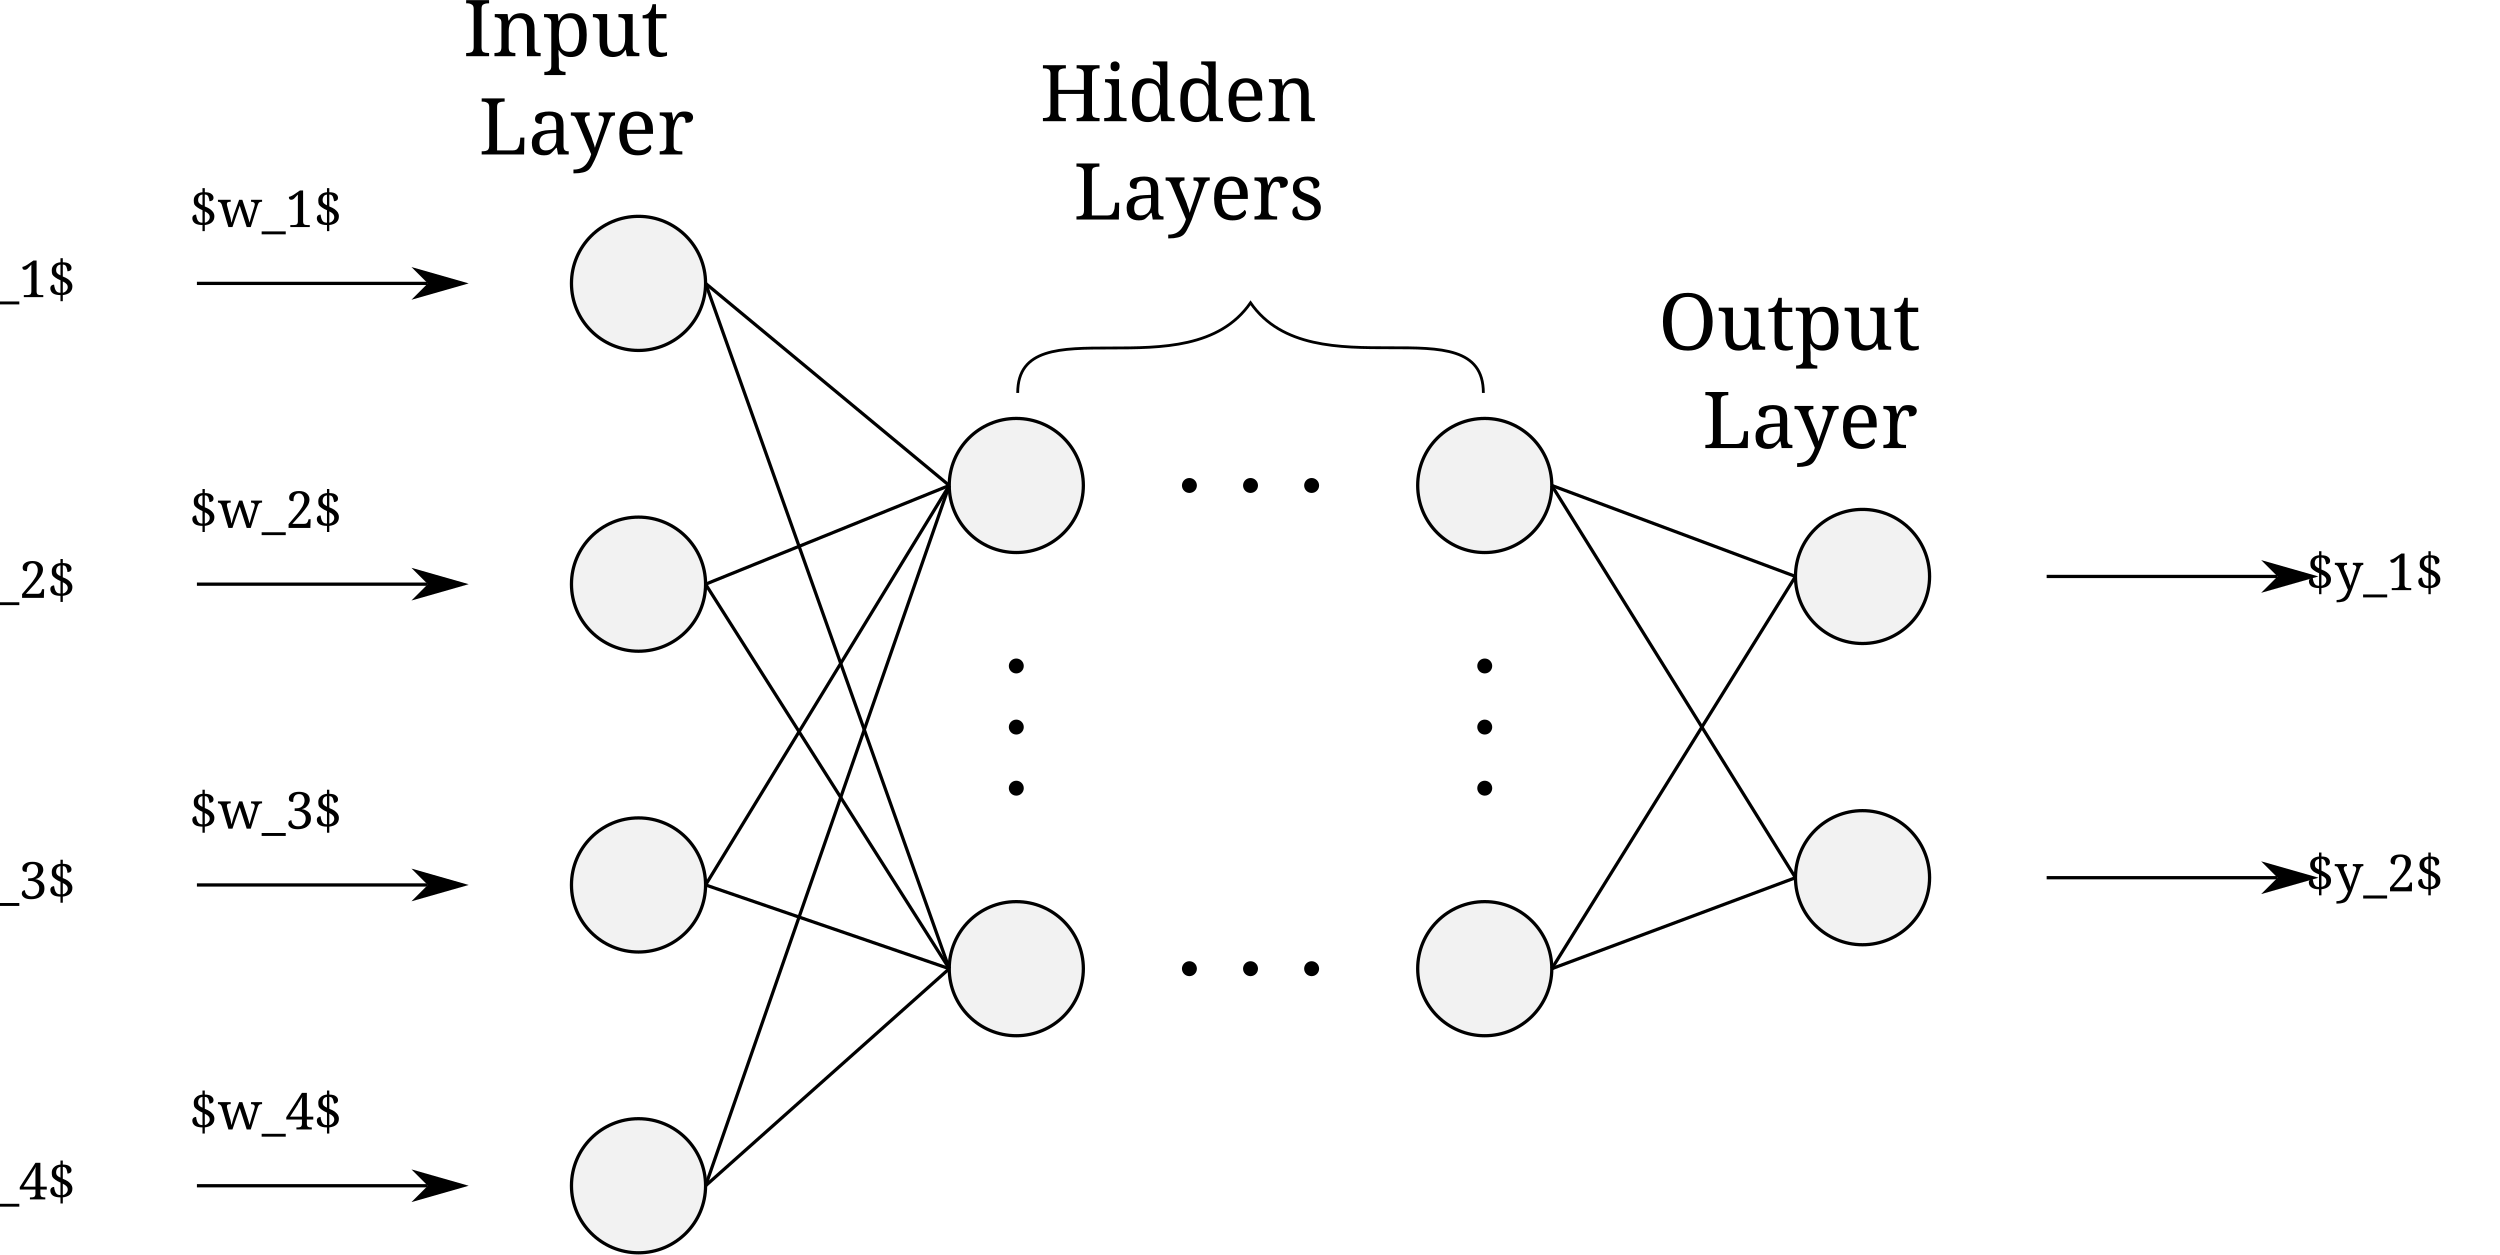
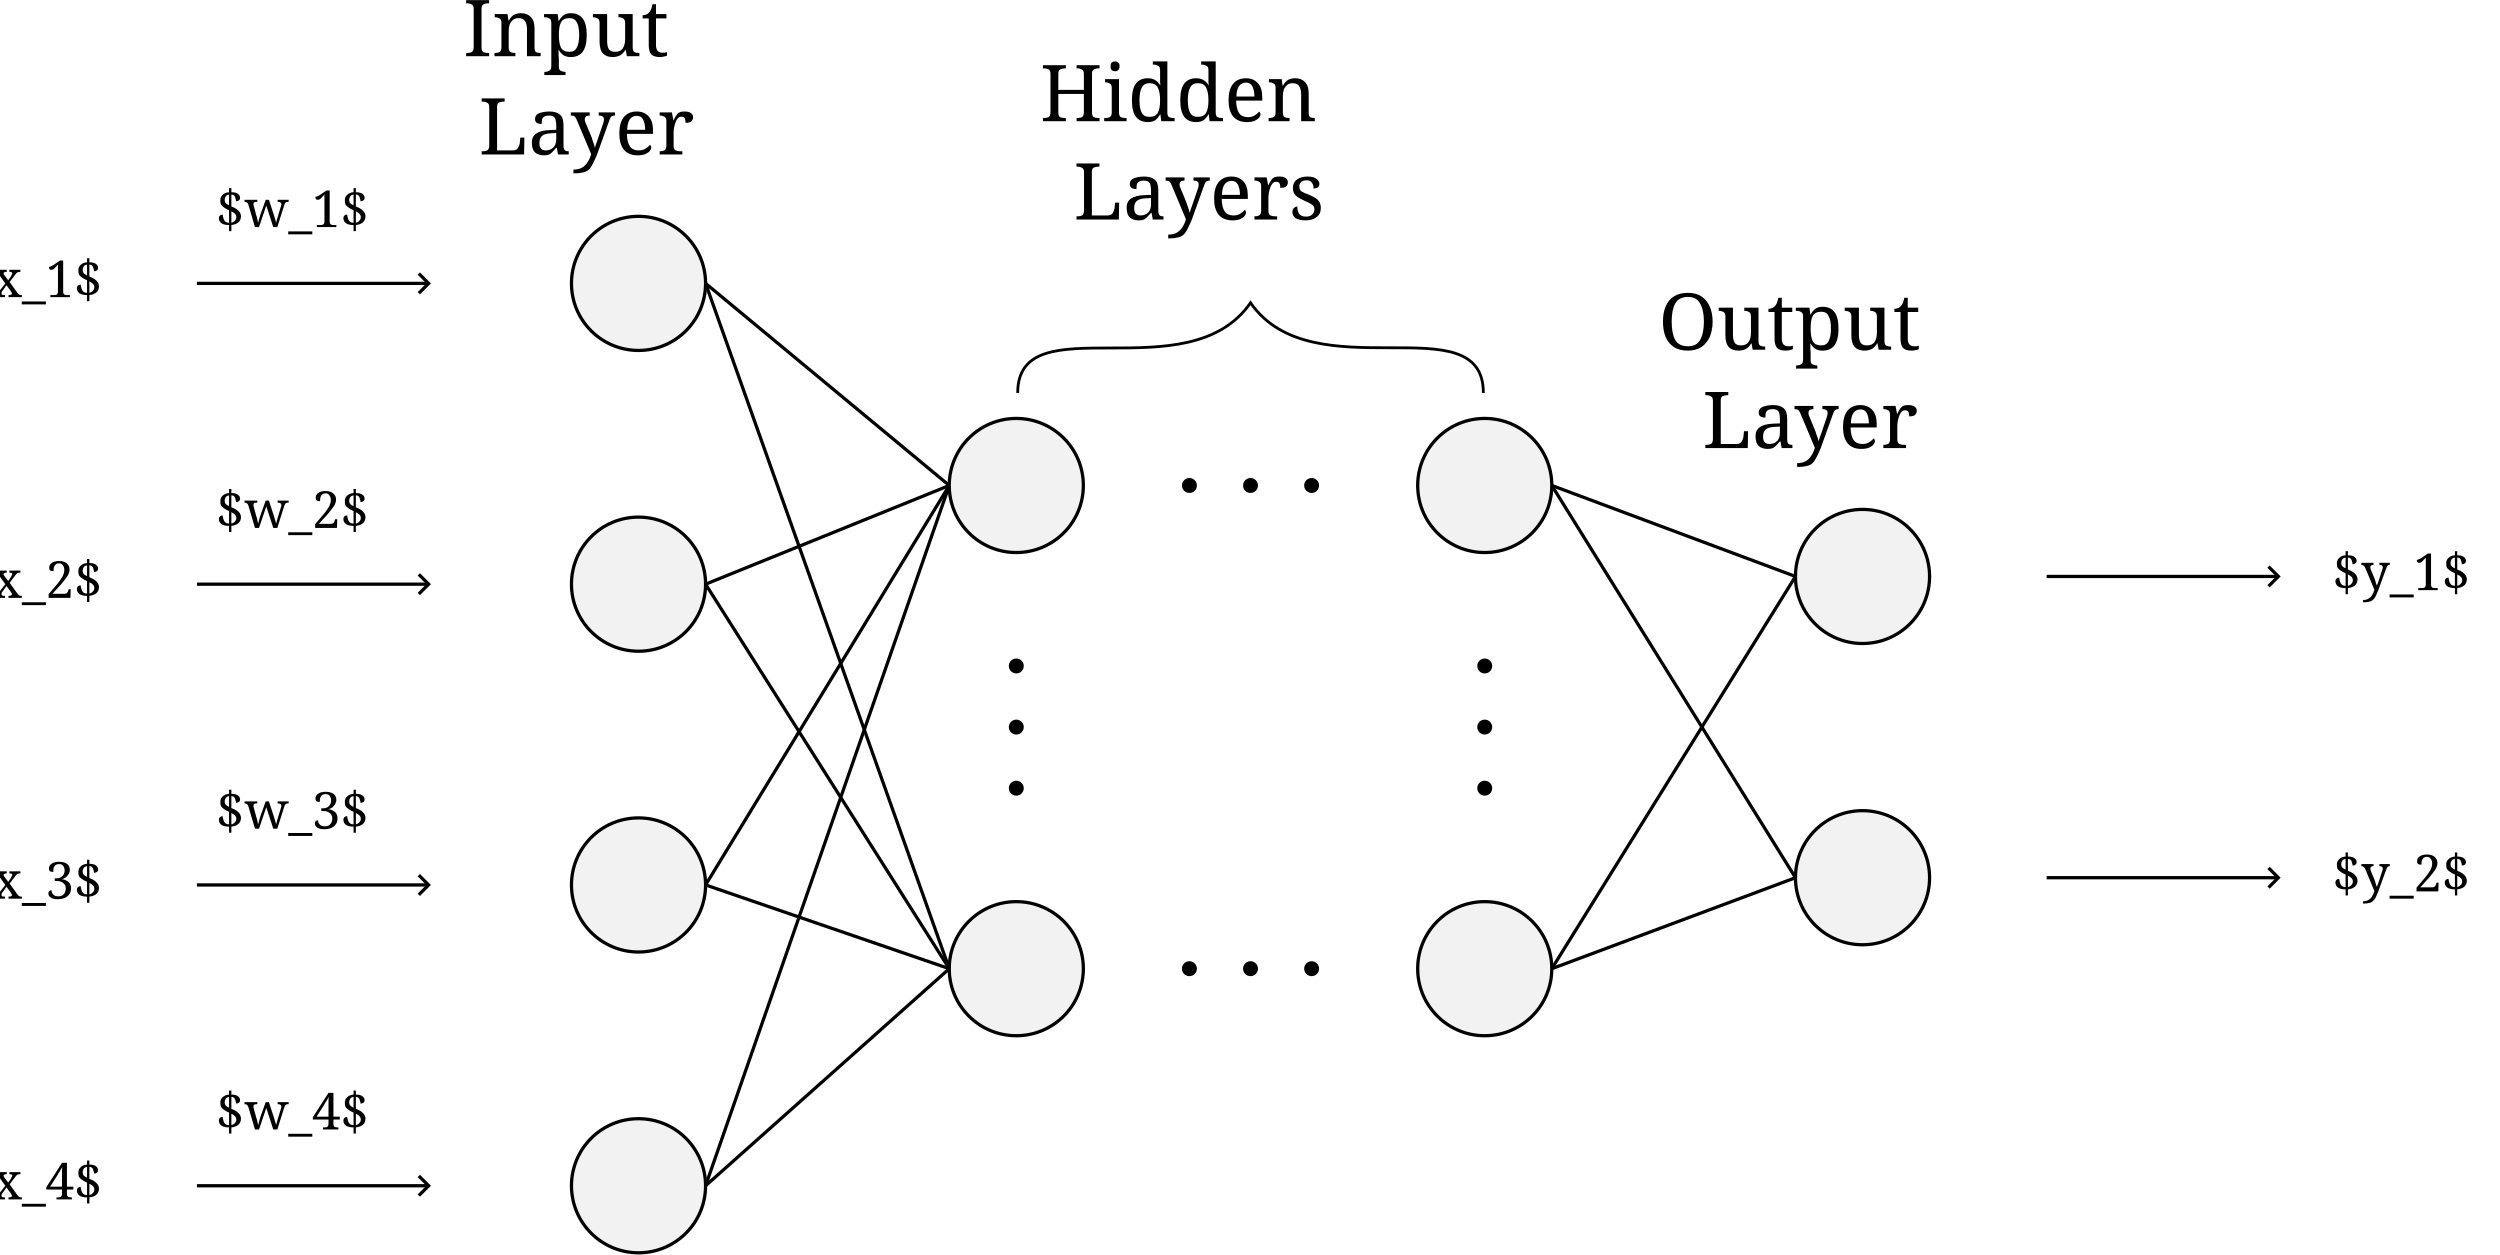
<svg xmlns="http://www.w3.org/2000/svg" width="134.52mm" height="67.499mm" viewBox="0 0 134.52 67.499" version="1.1" id="svg1">
  <defs id="defs1">
-     <marker style="overflow:visible" id="DartArrow-7" refX="0" refY="0" orient="auto-start-reverse" markerWidth="2" markerHeight="2" viewBox="0 0 1 1" preserveAspectRatio="xMidYMid">
-       <path style="fill:context-stroke;fill-rule:evenodd;stroke:none" d="M 0,0 5,-5 -12.5,0 5,5 Z" transform="scale(-0.5)" id="path6-5" />
+     <marker style="overflow:visible" id="Arrow1" refX="0" refY="0" orient="auto-start-reverse" markerWidth="4.061" markerHeight="6.707" viewBox="0 0 4.061 6.707" preserveAspectRatio="xMidYMid">
+       <path style="fill:none;stroke:context-stroke;stroke-width:1;stroke-linecap:butt" d="M 3,-3 0,0 3,3" id="path5057" transform="rotate(180,0.125,0)" />
    </marker>
  </defs>
  <g id="layer1" transform="translate(-34.71043,-39.77411)">
-     <g id="g51">
-       <g id="g50">
-         <circle style="fill:#f2f2f2;stroke:#000000;stroke-width:0.176;stroke-dasharray:none;paint-order:normal" id="path2-5" cx="134.929" cy="70.792" r="3.608" />
-         <path style="fill:#f2f2f2;stroke:#000000;stroke-width:0.176;stroke-dasharray:none;marker-end:url(#DartArrow-7);paint-order:normal" d="m 144.837,70.792 h 12.423" id="path3-6" />
-         <text xml:space="preserve" style="font-size:2.747px;font-family:Serif;-inkscape-font-specification:Serif;text-align:center;text-anchor:middle;fill:#000000;stroke:none;stroke-width:0.176;stroke-dasharray:none;paint-order:normal" x="165.713" y="71.528" id="text3-2">
-           <tspan id="tspan3-9" style="fill:#000000;stroke:none;stroke-width:0.176;stroke-dasharray:none" x="165.713" y="71.528">$y_1$</tspan>
-         </text>
-       </g>
-       <g id="g10" transform="matrix(0.6487845,0,0,0.6487845,108.815,30.04997)" style="stroke-width:0.272;stroke-dasharray:none">
-         <circle style="fill:#f2f2f2;stroke:#000000;stroke-width:0.272;stroke-dasharray:none;paint-order:normal" id="circle10" cx="40.251" cy="87.782" r="5.561" />
-         <path style="fill:#f2f2f2;stroke:#000000;stroke-width:0.272;stroke-dasharray:none;marker-end:url(#DartArrow-7);paint-order:normal" d="M 55.522,87.782 H 74.671" id="path10" />
-         <text xml:space="preserve" style="font-size:4.233px;font-family:Serif;-inkscape-font-specification:Serif;text-align:center;text-anchor:middle;fill:#000000;stroke:none;stroke-width:0.272;stroke-dasharray:none;paint-order:normal" x="87.7" y="88.917" id="text10">
-           <tspan id="tspan10" style="fill:#000000;stroke:none;stroke-width:0.272;stroke-dasharray:none" x="87.7" y="88.917">$y_2$</tspan>
-         </text>
-       </g>
-     </g>
+     <circle style="fill:#f2f2f2;stroke:#000000;stroke-width:0.176;stroke-dasharray:none;paint-order:normal" id="path2-5" cx="134.929" cy="70.792" r="3.608" />
+     <path style="fill:#f2f2f2;stroke:#000000;stroke-width:0.176;stroke-dasharray:none;marker-end:url(#Arrow1);paint-order:normal" d="m 144.837,70.792 h 12.423" id="path3-6" />
+     <text xml:space="preserve" style="font-size:2.747px;font-family:Serif;-inkscape-font-specification:Serif;text-align:center;text-anchor:middle;fill:#000000;stroke:none;stroke-width:0.176;stroke-dasharray:none;paint-order:normal" x="165.713" y="71.528" id="text3-2">
+       <tspan id="tspan3-9" style="fill:#000000;stroke:none;stroke-width:0.176;stroke-dasharray:none" x="165.713" y="71.528">$y_1$</tspan>
+     </text>
+     <circle style="fill:#f2f2f2;stroke:#000000;stroke-width:0.176;stroke-dasharray:none;paint-order:normal" id="circle10" cx="134.929" cy="87.002" r="3.608" />
+     <path style="fill:#f2f2f2;stroke:#000000;stroke-width:0.176;stroke-dasharray:none;marker-end:url(#Arrow1);paint-order:normal" d="m 144.837,87.002 h 12.423" id="path10" />
+     <text xml:space="preserve" style="font-size:2.747px;font-family:Serif;-inkscape-font-specification:Serif;text-align:center;text-anchor:middle;fill:#000000;stroke:none;stroke-width:0.176;stroke-dasharray:none;paint-order:normal" x="165.713" y="87.738" id="text10">
+       <tspan id="tspan10" style="fill:#000000;stroke:none;stroke-width:0.176;stroke-dasharray:none" x="165.713" y="87.738">$y_2$</tspan>
+     </text>
    <g id="g31" transform="translate(-7.719509,29.49411)">
      <circle style="fill:#f2f2f2;stroke:#000000;stroke-width:0.176;stroke-dasharray:none;paint-order:normal" id="circle12" cx="-97.115" cy="-36.403" r="3.608" transform="scale(-1)" />
      <g id="g18" transform="translate(0.2349472,-0.865324)">
        <circle style="fill:#000000;stroke:none;stroke-width:0.02;stroke-dasharray:none;paint-order:normal" id="circle13" cx="-96.88" cy="-46.98" transform="scale(-1)" r="0.402" />
        <circle style="fill:#000000;stroke:none;stroke-width:0.02;stroke-dasharray:none;paint-order:normal" id="circle14" cx="-96.88" cy="-50.268" transform="scale(-1)" r="0.402" />
        <circle style="fill:#000000;stroke:none;stroke-width:0.02;stroke-dasharray:none;paint-order:normal" id="circle15" cx="-96.88" cy="-53.556" transform="scale(-1)" r="0.402" />
      </g>
      <circle style="fill:#f2f2f2;stroke:#000000;stroke-width:0.176;stroke-dasharray:none;paint-order:normal" id="circle16" cx="-122.321" cy="-36.403" r="3.608" transform="scale(-1)" />
      <circle style="fill:#f2f2f2;stroke:#000000;stroke-width:0.176;stroke-dasharray:none;paint-order:normal" id="circle17" cx="-122.321" cy="-62.403" r="3.608" transform="scale(-1)" />
      <circle style="fill:#f2f2f2;stroke:#000000;stroke-width:0.176;stroke-dasharray:none;paint-order:normal" id="circle18" cx="-97.115" cy="-62.403" r="3.608" transform="scale(-1)" />
      <g id="g21" transform="translate(25.44086,-0.865324)">
        <circle style="fill:#000000;stroke:none;stroke-width:0.02;stroke-dasharray:none;paint-order:normal" id="circle19" cx="-96.88" cy="-46.98" transform="scale(-1)" r="0.402" />
        <circle style="fill:#000000;stroke:none;stroke-width:0.02;stroke-dasharray:none;paint-order:normal" id="circle20" cx="-96.88" cy="-50.268" transform="scale(-1)" r="0.402" />
        <circle style="fill:#000000;stroke:none;stroke-width:0.02;stroke-dasharray:none;paint-order:normal" id="circle21" cx="-96.88" cy="-53.556" transform="scale(-1)" r="0.402" />
      </g>
      <g id="g24" transform="rotate(-90,96.36639,36.91647)">
        <circle style="fill:#000000;stroke:none;stroke-width:0.02;stroke-dasharray:none;paint-order:normal" id="circle22" cx="-96.88" cy="-46.98" transform="scale(-1)" r="0.402" />
        <circle style="fill:#000000;stroke:none;stroke-width:0.02;stroke-dasharray:none;paint-order:normal" id="circle23" cx="-96.88" cy="-50.268" transform="scale(-1)" r="0.402" />
        <circle style="fill:#000000;stroke:none;stroke-width:0.02;stroke-dasharray:none;paint-order:normal" id="circle24" cx="-96.88" cy="-53.556" transform="scale(-1)" r="0.402" />
      </g>
      <g id="g27" transform="rotate(-90,109.3665,49.91659)">
        <circle style="fill:#000000;stroke:none;stroke-width:0.02;stroke-dasharray:none;paint-order:normal" id="circle25" cx="-96.88" cy="-46.98" transform="scale(-1)" r="0.402" />
        <circle style="fill:#000000;stroke:none;stroke-width:0.02;stroke-dasharray:none;paint-order:normal" id="circle26" cx="-96.88" cy="-50.268" transform="scale(-1)" r="0.402" />
        <circle style="fill:#000000;stroke:none;stroke-width:0.02;stroke-dasharray:none;paint-order:normal" id="circle27" cx="-96.88" cy="-53.556" transform="scale(-1)" r="0.402" />
      </g>
    </g>
-     <g id="g57">
-       <g id="g53">
-         <circle style="fill:#f2f2f2;stroke:#000000;stroke-width:0.176;stroke-dasharray:none;paint-order:normal" id="circle3" cx="-69.068" cy="-55.023" r="3.608" transform="scale(-1)" />
-         <path style="fill:#f2f2f2;stroke:#000000;stroke-width:0.176;stroke-dasharray:none;marker-end:url(#DartArrow-7);paint-order:normal" d="M 45.306,55.023 H 57.73" id="path3" />
-         <text xml:space="preserve" style="font-size:2.747px;font-family:Serif;-inkscape-font-specification:Serif;text-align:center;text-anchor:middle;fill:#000000;stroke:none;stroke-width:0.176;stroke-dasharray:none;paint-order:normal" x="38.284" y="55.759" id="text3">
-           <tspan id="tspan3" style="fill:#000000;stroke:none;stroke-width:0.176;stroke-dasharray:none" x="38.284" y="55.759">$x_1$</tspan>
-         </text>
-         <text xml:space="preserve" style="font-size:2.747px;font-family:Serif;-inkscape-font-specification:Serif;text-align:center;text-anchor:middle;fill:#000000;stroke:none;stroke-width:0.176;stroke-dasharray:none;paint-order:normal" x="52.233" y="51.993" id="text4">
-           <tspan id="tspan4" style="fill:#000000;stroke:none;stroke-width:0.176;stroke-dasharray:none" x="52.233" y="51.993">$w_1$</tspan>
-         </text>
-       </g>
-       <g id="g54">
-         <circle style="fill:#f2f2f2;stroke:#000000;stroke-width:0.176;stroke-dasharray:none;paint-order:normal" id="circle4" cx="-69.068" cy="-71.207" r="3.608" transform="scale(-1)" />
-         <path style="fill:#f2f2f2;stroke:#000000;stroke-width:0.176;stroke-dasharray:none;marker-end:url(#DartArrow-7);paint-order:normal" d="M 45.306,71.207 H 57.73" id="path4" />
-         <text xml:space="preserve" style="font-size:2.747px;font-family:Serif;-inkscape-font-specification:Serif;text-align:center;text-anchor:middle;fill:#000000;stroke:none;stroke-width:0.176;stroke-dasharray:none;paint-order:normal" x="38.284" y="71.944" id="text5">
-           <tspan id="tspan5" style="fill:#000000;stroke:none;stroke-width:0.176;stroke-dasharray:none" x="38.284" y="71.944">$x_2$</tspan>
-         </text>
-         <text xml:space="preserve" style="font-size:2.747px;font-family:Serif;-inkscape-font-specification:Serif;text-align:center;text-anchor:middle;fill:#000000;stroke:none;stroke-width:0.176;stroke-dasharray:none;paint-order:normal" x="52.233" y="68.177" id="text6">
-           <tspan id="tspan6" style="fill:#000000;stroke:none;stroke-width:0.176;stroke-dasharray:none" x="52.233" y="68.177">$w_2$</tspan>
-         </text>
-       </g>
-       <g id="g55">
-         <circle style="fill:#f2f2f2;stroke:#000000;stroke-width:0.176;stroke-dasharray:none;paint-order:normal" id="circle6" cx="-69.068" cy="-87.392" r="3.608" transform="scale(-1)" />
-         <path style="fill:#f2f2f2;stroke:#000000;stroke-width:0.176;stroke-dasharray:none;marker-end:url(#DartArrow-7);paint-order:normal" d="M 45.306,87.392 H 57.73" id="path6" />
-         <text xml:space="preserve" style="font-size:2.747px;font-family:Serif;-inkscape-font-specification:Serif;text-align:center;text-anchor:middle;fill:#000000;stroke:none;stroke-width:0.176;stroke-dasharray:none;paint-order:normal" x="38.284" y="88.128" id="text7">
-           <tspan id="tspan7" style="fill:#000000;stroke:none;stroke-width:0.176;stroke-dasharray:none" x="38.284" y="88.128">$x_3$</tspan>
-         </text>
-         <text xml:space="preserve" style="font-size:2.747px;font-family:Serif;-inkscape-font-specification:Serif;text-align:center;text-anchor:middle;fill:#000000;stroke:none;stroke-width:0.176;stroke-dasharray:none;paint-order:normal" x="52.233" y="84.362" id="text8">
-           <tspan id="tspan8" style="fill:#000000;stroke:none;stroke-width:0.176;stroke-dasharray:none" x="52.233" y="84.362">$w_3$</tspan>
-         </text>
-       </g>
-       <g id="g56">
-         <circle style="fill:#f2f2f2;stroke:#000000;stroke-width:0.176;stroke-dasharray:none;paint-order:normal" id="circle28" cx="-69.068" cy="-103.577" r="3.608" transform="scale(-1)" />
-         <path style="fill:#f2f2f2;stroke:#000000;stroke-width:0.176;stroke-dasharray:none;marker-end:url(#DartArrow-7);paint-order:normal" d="M 45.306,103.577 H 57.73" id="path28" />
-         <text xml:space="preserve" style="font-size:2.747px;font-family:Serif;-inkscape-font-specification:Serif;text-align:center;text-anchor:middle;fill:#000000;stroke:none;stroke-width:0.176;stroke-dasharray:none;paint-order:normal" x="38.284" y="104.313" id="text28">
-           <tspan id="tspan28" style="fill:#000000;stroke:none;stroke-width:0.176;stroke-dasharray:none" x="38.284" y="104.313">$x_4$</tspan>
-         </text>
-         <text xml:space="preserve" style="font-size:2.747px;font-family:Serif;-inkscape-font-specification:Serif;text-align:center;text-anchor:middle;fill:#000000;stroke:none;stroke-width:0.176;stroke-dasharray:none;paint-order:normal" x="52.233" y="100.547" id="text29">
-           <tspan id="tspan29" style="fill:#000000;stroke:none;stroke-width:0.176;stroke-dasharray:none" x="52.233" y="100.547">$w_4$</tspan>
-         </text>
-       </g>
-     </g>
+     <circle style="fill:#f2f2f2;stroke:#000000;stroke-width:0.176;stroke-dasharray:none;paint-order:normal" id="circle3" cx="-69.068" cy="-55.023" r="3.608" transform="scale(-1)" />
+     <path style="fill:#f2f2f2;stroke:#000000;stroke-width:0.176;stroke-dasharray:none;marker-end:url(#Arrow1);paint-order:normal" d="M 45.306,55.023 H 57.73" id="path3" />
+     <text xml:space="preserve" style="font-size:2.747px;font-family:Serif;-inkscape-font-specification:Serif;text-align:center;text-anchor:middle;fill:#000000;stroke:none;stroke-width:0.176;stroke-dasharray:none;paint-order:normal" x="38.284" y="55.759" id="text3">
+       <tspan id="tspan3" style="fill:#000000;stroke:none;stroke-width:0.176;stroke-dasharray:none" x="38.284" y="55.759">$x_1$</tspan>
+     </text>
+     <text xml:space="preserve" style="font-size:2.747px;font-family:Serif;-inkscape-font-specification:Serif;text-align:center;text-anchor:middle;fill:#000000;stroke:none;stroke-width:0.176;stroke-dasharray:none;paint-order:normal" x="52.233" y="51.993" id="text4">
+       <tspan id="tspan4" style="fill:#000000;stroke:none;stroke-width:0.176;stroke-dasharray:none" x="52.233" y="51.993">$w_1$</tspan>
+     </text>
+     <circle style="fill:#f2f2f2;stroke:#000000;stroke-width:0.176;stroke-dasharray:none;paint-order:normal" id="circle4" cx="-69.068" cy="-71.207" r="3.608" transform="scale(-1)" />
+     <path style="fill:#f2f2f2;stroke:#000000;stroke-width:0.176;stroke-dasharray:none;marker-end:url(#Arrow1);paint-order:normal" d="M 45.306,71.207 H 57.73" id="path4" />
+     <text xml:space="preserve" style="font-size:2.747px;font-family:Serif;-inkscape-font-specification:Serif;text-align:center;text-anchor:middle;fill:#000000;stroke:none;stroke-width:0.176;stroke-dasharray:none;paint-order:normal" x="38.284" y="71.944" id="text5">
+       <tspan id="tspan5" style="fill:#000000;stroke:none;stroke-width:0.176;stroke-dasharray:none" x="38.284" y="71.944">$x_2$</tspan>
+     </text>
+     <text xml:space="preserve" style="font-size:2.747px;font-family:Serif;-inkscape-font-specification:Serif;text-align:center;text-anchor:middle;fill:#000000;stroke:none;stroke-width:0.176;stroke-dasharray:none;paint-order:normal" x="52.233" y="68.177" id="text6">
+       <tspan id="tspan6" style="fill:#000000;stroke:none;stroke-width:0.176;stroke-dasharray:none" x="52.233" y="68.177">$w_2$</tspan>
+     </text>
+     <circle style="fill:#f2f2f2;stroke:#000000;stroke-width:0.176;stroke-dasharray:none;paint-order:normal" id="circle6" cx="-69.068" cy="-87.392" r="3.608" transform="scale(-1)" />
+     <path style="fill:#f2f2f2;stroke:#000000;stroke-width:0.176;stroke-dasharray:none;marker-end:url(#Arrow1);paint-order:normal" d="M 45.306,87.392 H 57.73" id="path6" />
+     <text xml:space="preserve" style="font-size:2.747px;font-family:Serif;-inkscape-font-specification:Serif;text-align:center;text-anchor:middle;fill:#000000;stroke:none;stroke-width:0.176;stroke-dasharray:none;paint-order:normal" x="38.284" y="88.128" id="text7">
+       <tspan id="tspan7" style="fill:#000000;stroke:none;stroke-width:0.176;stroke-dasharray:none" x="38.284" y="88.128">$x_3$</tspan>
+     </text>
+     <text xml:space="preserve" style="font-size:2.747px;font-family:Serif;-inkscape-font-specification:Serif;text-align:center;text-anchor:middle;fill:#000000;stroke:none;stroke-width:0.176;stroke-dasharray:none;paint-order:normal" x="52.233" y="84.362" id="text8">
+       <tspan id="tspan8" style="fill:#000000;stroke:none;stroke-width:0.176;stroke-dasharray:none" x="52.233" y="84.362">$w_3$</tspan>
+     </text>
+     <circle style="fill:#f2f2f2;stroke:#000000;stroke-width:0.176;stroke-dasharray:none;paint-order:normal" id="circle28" cx="-69.068" cy="-103.577" r="3.608" transform="scale(-1)" />
+     <path style="fill:#f2f2f2;stroke:#000000;stroke-width:0.176;stroke-dasharray:none;marker-end:url(#Arrow1);paint-order:normal" d="M 45.306,103.577 H 57.73" id="path28" />
+     <text xml:space="preserve" style="font-size:2.747px;font-family:Serif;-inkscape-font-specification:Serif;text-align:center;text-anchor:middle;fill:#000000;stroke:none;stroke-width:0.176;stroke-dasharray:none;paint-order:normal" x="38.284" y="104.313" id="text28">
+       <tspan id="tspan28" style="fill:#000000;stroke:none;stroke-width:0.176;stroke-dasharray:none" x="38.284" y="104.313">$x_4$</tspan>
+     </text>
+     <text xml:space="preserve" style="font-size:2.747px;font-family:Serif;-inkscape-font-specification:Serif;text-align:center;text-anchor:middle;fill:#000000;stroke:none;stroke-width:0.176;stroke-dasharray:none;paint-order:normal" x="52.233" y="100.547" id="text29">
+       <tspan id="tspan29" style="fill:#000000;stroke:none;stroke-width:0.176;stroke-dasharray:none" x="52.233" y="100.547">$w_4$</tspan>
+     </text>
    <path style="fill:none;stroke:#000000;stroke-width:0.176;stroke-dasharray:none;paint-order:normal" d="M 72.676,55.023 85.788,65.897" id="path32" />
    <path style="fill:none;stroke:#000000;stroke-width:0.176;stroke-dasharray:none;paint-order:normal" d="M 72.676,71.207 85.788,65.897" id="path33" />
    <path style="fill:none;stroke:#000000;stroke-width:0.176;stroke-dasharray:none;paint-order:normal" d="M 72.676,87.392 85.788,65.897" id="path34" />
    <path style="fill:none;stroke:#000000;stroke-width:0.176;stroke-dasharray:none;paint-order:normal" d="M 72.676,103.577 85.788,65.897" id="path35" />
    <path style="fill:none;stroke:#000000;stroke-width:0.176;stroke-dasharray:none;paint-order:normal" d="M 72.676,55.023 85.788,91.897" id="path36" />
    <path style="fill:none;stroke:#000000;stroke-width:0.176;stroke-dasharray:none;paint-order:normal" d="M 72.676,71.207 85.788,91.897" id="path37" />
    <path style="fill:none;stroke:#000000;stroke-width:0.176;stroke-dasharray:none;paint-order:normal" d="M 72.676,87.392 85.788,91.897" id="path38" />
    <path style="fill:none;stroke:#000000;stroke-width:0.176;stroke-dasharray:none;paint-order:normal" d="M 72.676,103.577 85.788,91.897" id="path39" />
    <path style="fill:none;stroke:#000000;stroke-width:0.176;stroke-dasharray:none;paint-order:normal" d="M 118.209,65.897 131.321,70.792" id="path40" />
    <path style="fill:none;stroke:#000000;stroke-width:0.176;stroke-dasharray:none;paint-order:normal" d="M 131.321,87.002 118.209,65.897" id="path41" />
    <path style="fill:none;stroke:#000000;stroke-width:0.176;stroke-dasharray:none;paint-order:normal" d="M 118.209,91.897 131.321,70.792" id="path42" />
    <path style="fill:none;stroke:#000000;stroke-width:0.176;stroke-dasharray:none;paint-order:normal" d="M 131.321,87.002 118.209,91.897" id="path43" />
    <text xml:space="preserve" style="font-size:4.233px;font-family:Serif;-inkscape-font-specification:Serif;text-align:center;text-anchor:middle;fill:none;stroke:#000000;stroke-width:0.176;stroke-dasharray:none;paint-order:normal" x="69.019" y="42.797" id="text43">
      <tspan id="tspan43" style="fill:#000000;stroke:none;stroke-width:0.176" x="69.019" y="42.797">Input</tspan>
      <tspan style="fill:#000000;stroke:none;stroke-width:0.176" x="69.019" y="48.088" id="tspan44">Layer</tspan>
    </text>
    <text xml:space="preserve" style="font-size:4.233px;font-family:Serif;-inkscape-font-specification:Serif;text-align:center;text-anchor:middle;fill:none;stroke:#000000;stroke-width:0.176;stroke-dasharray:none;paint-order:normal" x="101.977" y="46.297" id="text46">
      <tspan style="fill:#000000;stroke:none;stroke-width:0.176" x="101.977" y="46.297" id="tspan46">Hidden</tspan>
      <tspan style="fill:#000000;stroke:none;stroke-width:0.176" x="101.977" y="51.588" id="tspan47">Layers</tspan>
    </text>
    <text xml:space="preserve" style="font-size:4.233px;font-family:Serif;-inkscape-font-specification:Serif;text-align:center;text-anchor:middle;fill:none;stroke:#000000;stroke-width:0.176;stroke-dasharray:none;paint-order:normal" x="134.86" y="58.59" id="text49">
      <tspan style="fill:#000000;stroke:none;stroke-width:0.176" x="134.86" y="58.59" id="tspan49">Output</tspan>
      <tspan style="fill:#000000;stroke:none;stroke-width:0.176" x="134.86" y="63.881" id="tspan50">Layer</tspan>
    </text>
    <path style="fill:none;fill-opacity:1;fill-rule:evenodd;stroke:#000000;stroke-width:0.152;stroke-dasharray:none;paint-order:markers fill stroke;stop-color:#000000" d="m 114.527,60.916 c 0,-4.853 -9.178,-0.009 -12.528,-4.849 -3.357,4.848 -12.528,0.021 -12.528,4.849" id="path11494" />
  </g>
</svg>
